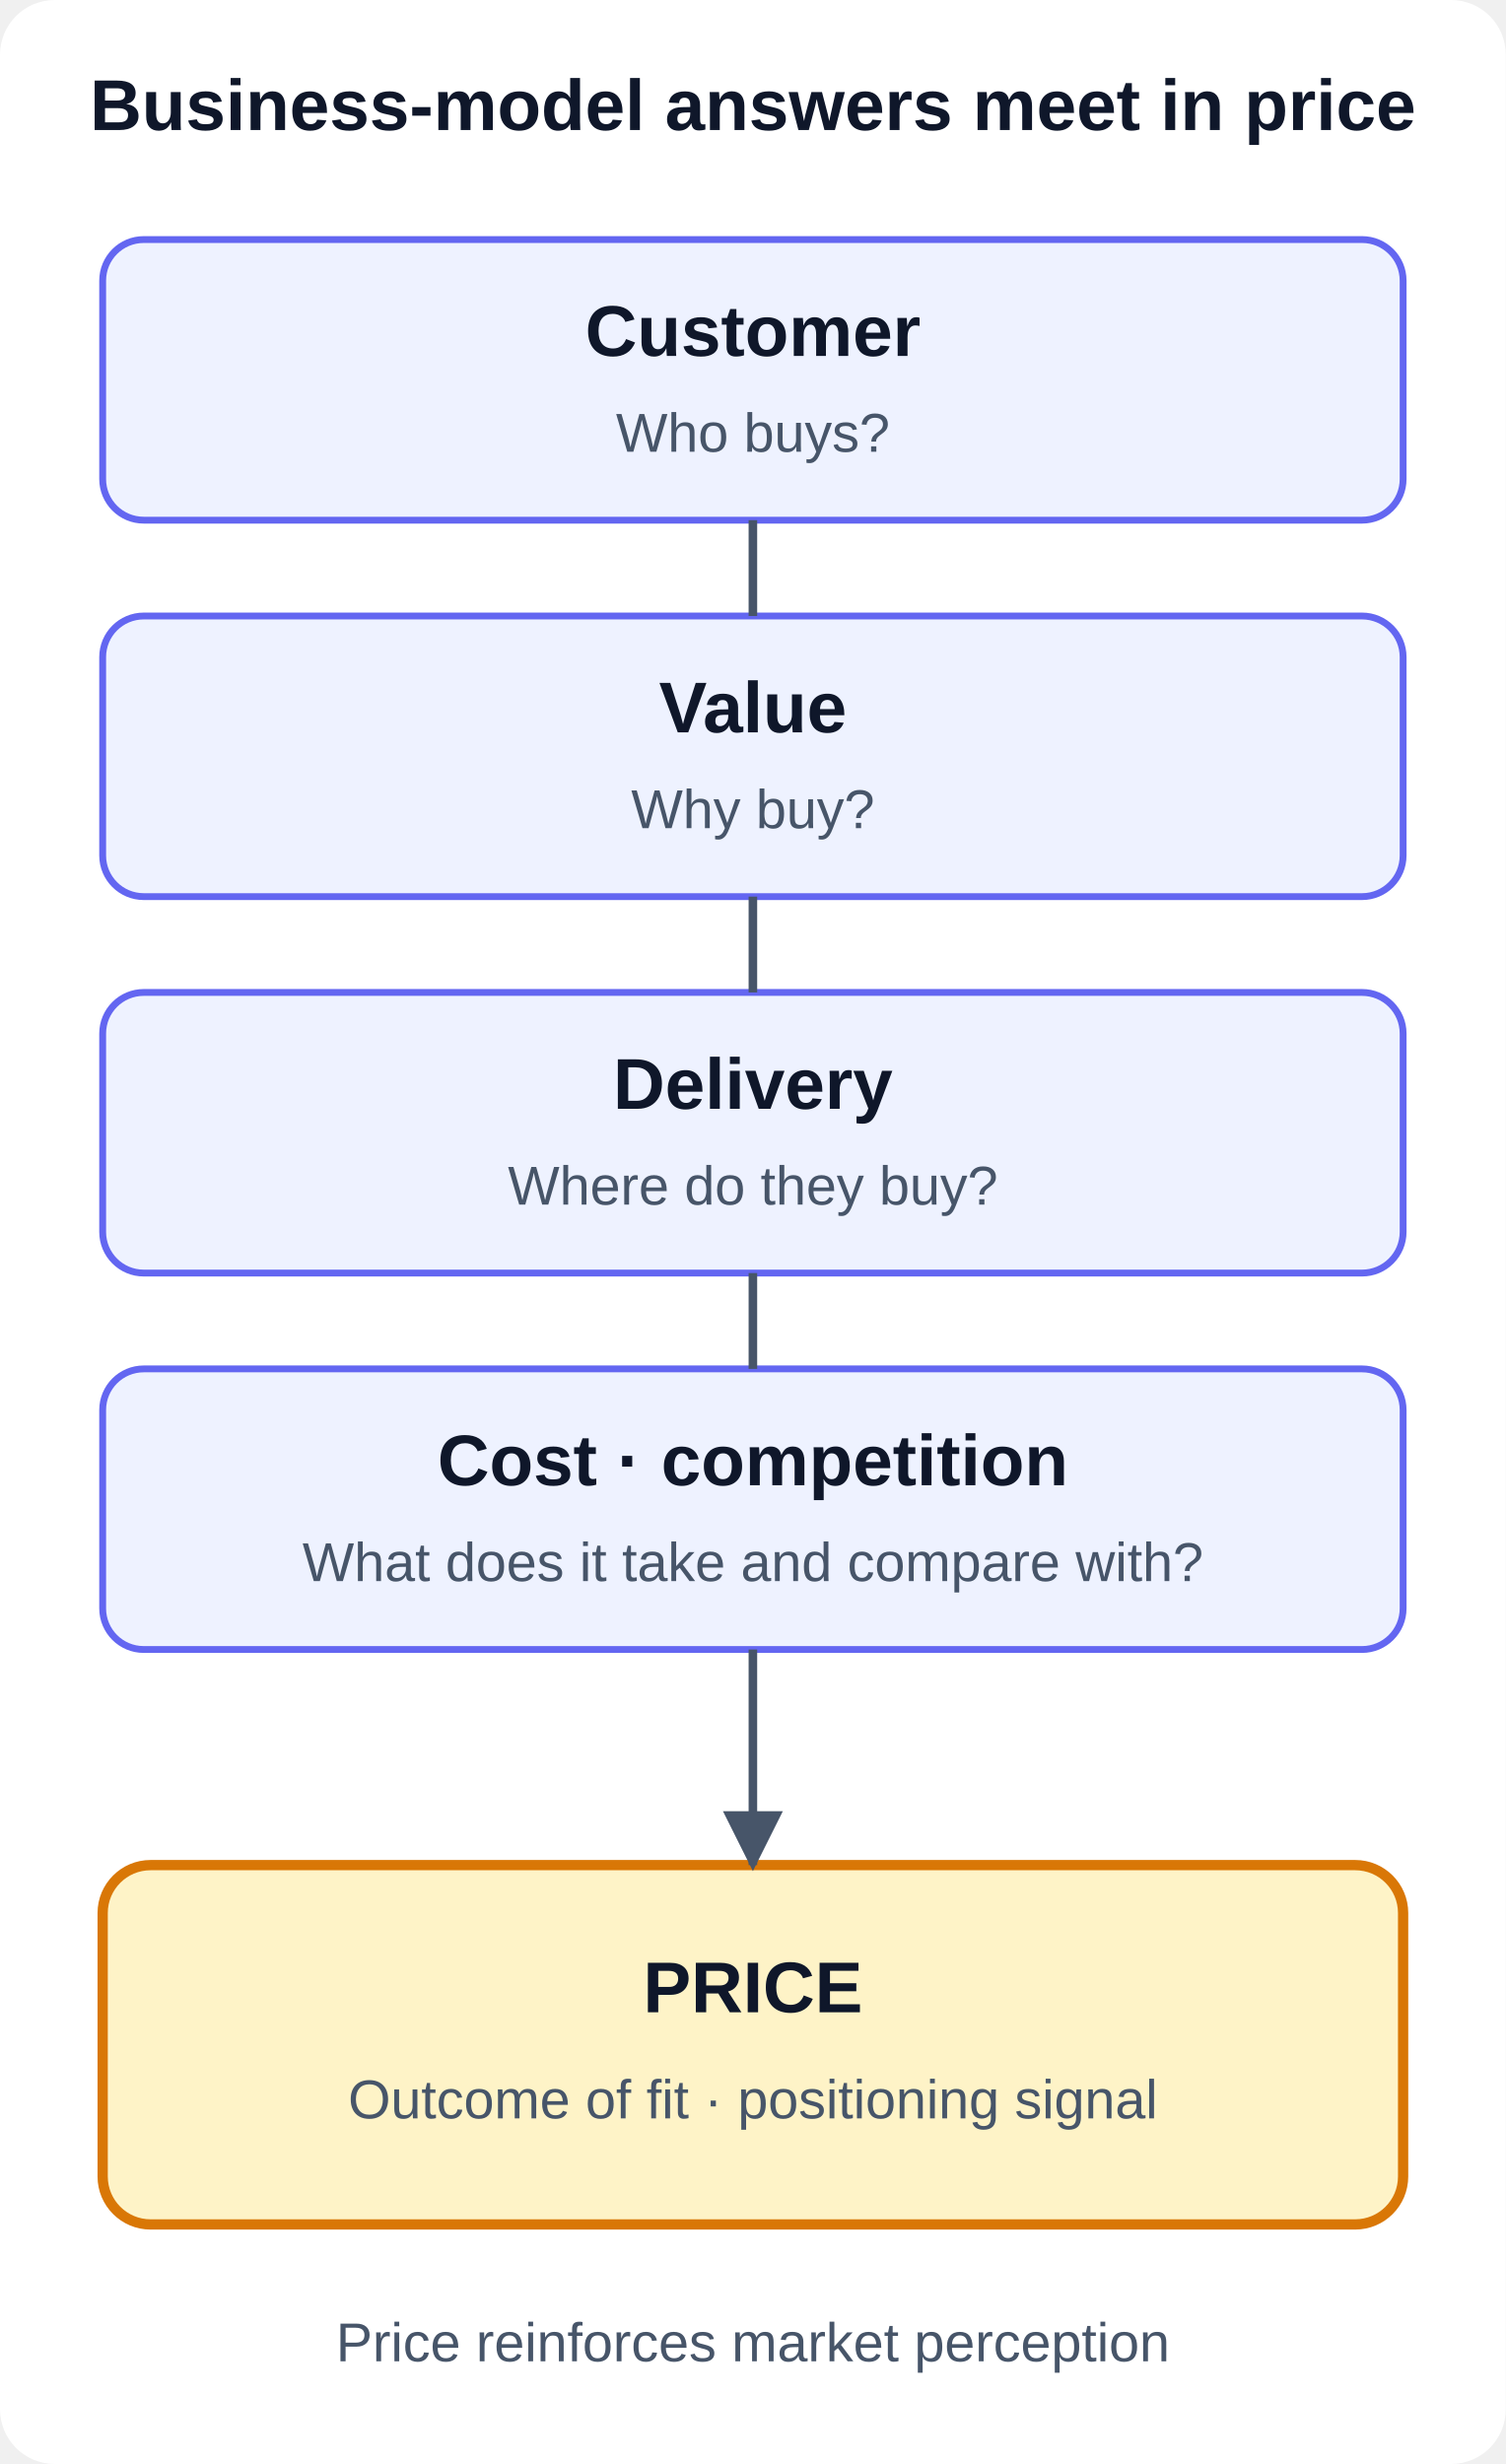
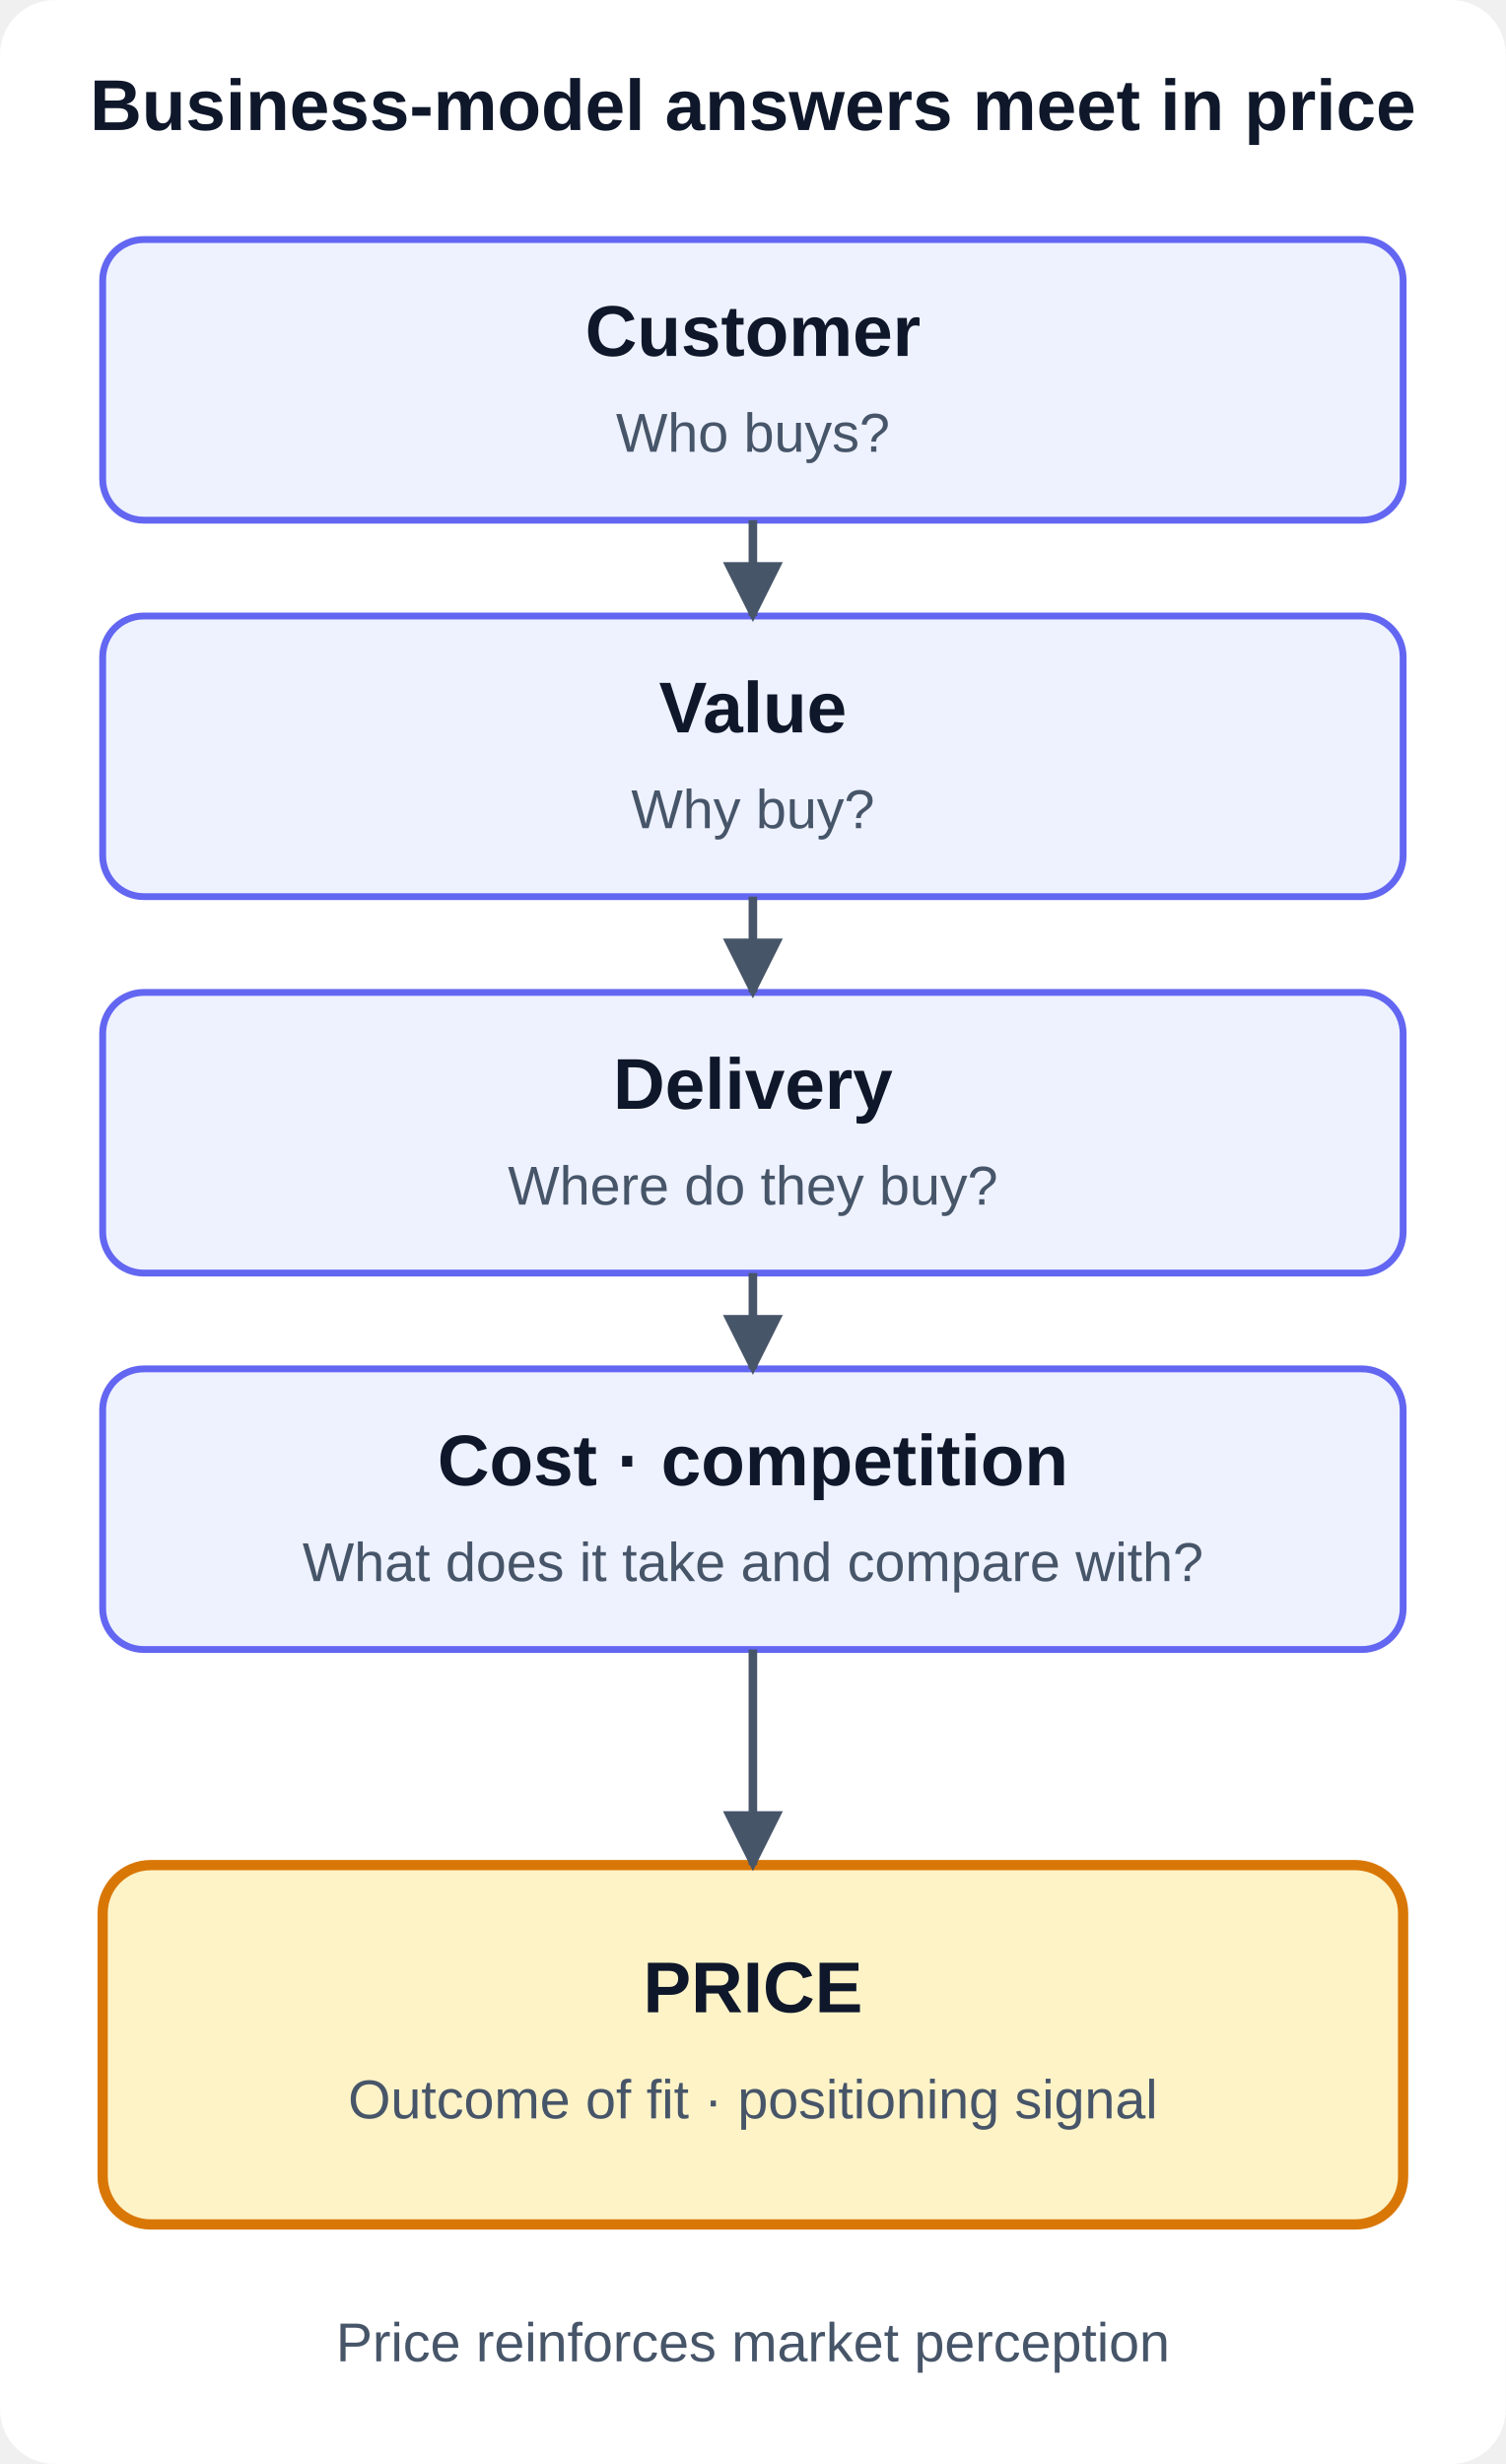
<svg xmlns="http://www.w3.org/2000/svg" viewBox="0 0 440 720" role="img" aria-labelledby="t d">
  <defs>
    <marker id="a" viewBox="0 0 10 10" refX="9" refY="5" markerWidth="7" markerHeight="7" orient="auto">
      <path d="M0 0l10 5-10 5z" fill="#475569" />
    </marker>
  </defs>
  <style>text{font-family:Arial,sans-serif;fill:#0f172a}.h{font-size:21px;font-weight:700}.s{font-size:16px;fill:#475569}.b{fill:#eef2ff;stroke:#6366f1;stroke-width:2}.p{fill:#fef3c7;stroke:#d97706;stroke-width:3}.l{stroke:#475569;stroke-width:2.5;fill:none;marker-end:url(#a)}</style>
  <rect width="440" height="720" rx="16" fill="#fff" />
  <text class="h" x="220" y="38" text-anchor="middle">Business-model answers meet in price</text>
  <g text-anchor="middle">
    <rect class="b" x="30" y="70" width="380" height="82" rx="12" />
    <text class="h" x="220" y="104">Customer</text>
    <text class="s" x="220" y="132">Who buys?</text>
    <rect class="b" x="30" y="180" width="380" height="82" rx="12" />
    <text class="h" x="220" y="214">Value</text>
    <text class="s" x="220" y="242">Why buy?</text>
    <rect class="b" x="30" y="290" width="380" height="82" rx="12" />
    <text class="h" x="220" y="324">Delivery</text>
    <text class="s" x="220" y="352">Where do they buy?</text>
    <rect class="b" x="30" y="400" width="380" height="82" rx="12" />
    <text class="h" x="220" y="434">Cost · competition</text>
    <text class="s" x="220" y="462">What does it take and compare with?</text>
    <rect class="p" x="30" y="545" width="380" height="105" rx="14" />
    <text class="h" x="220" y="588">PRICE</text>
    <text class="s" x="220" y="619">Outcome of fit · positioning signal</text>
  </g>
-   <path class="l" d="M220 152v28M220 262v28M220 372v28M220 482v63" />
+   <path class="l" d="M220 152v28" />
+   <path class="l" d="M220 262v28" />
+   <path class="l" d="M220 372v28" />
+   <path class="l" d="M220 482v63" />
  <text class="s" x="220" y="690" text-anchor="middle">Price reinforces market perception</text>
</svg>
